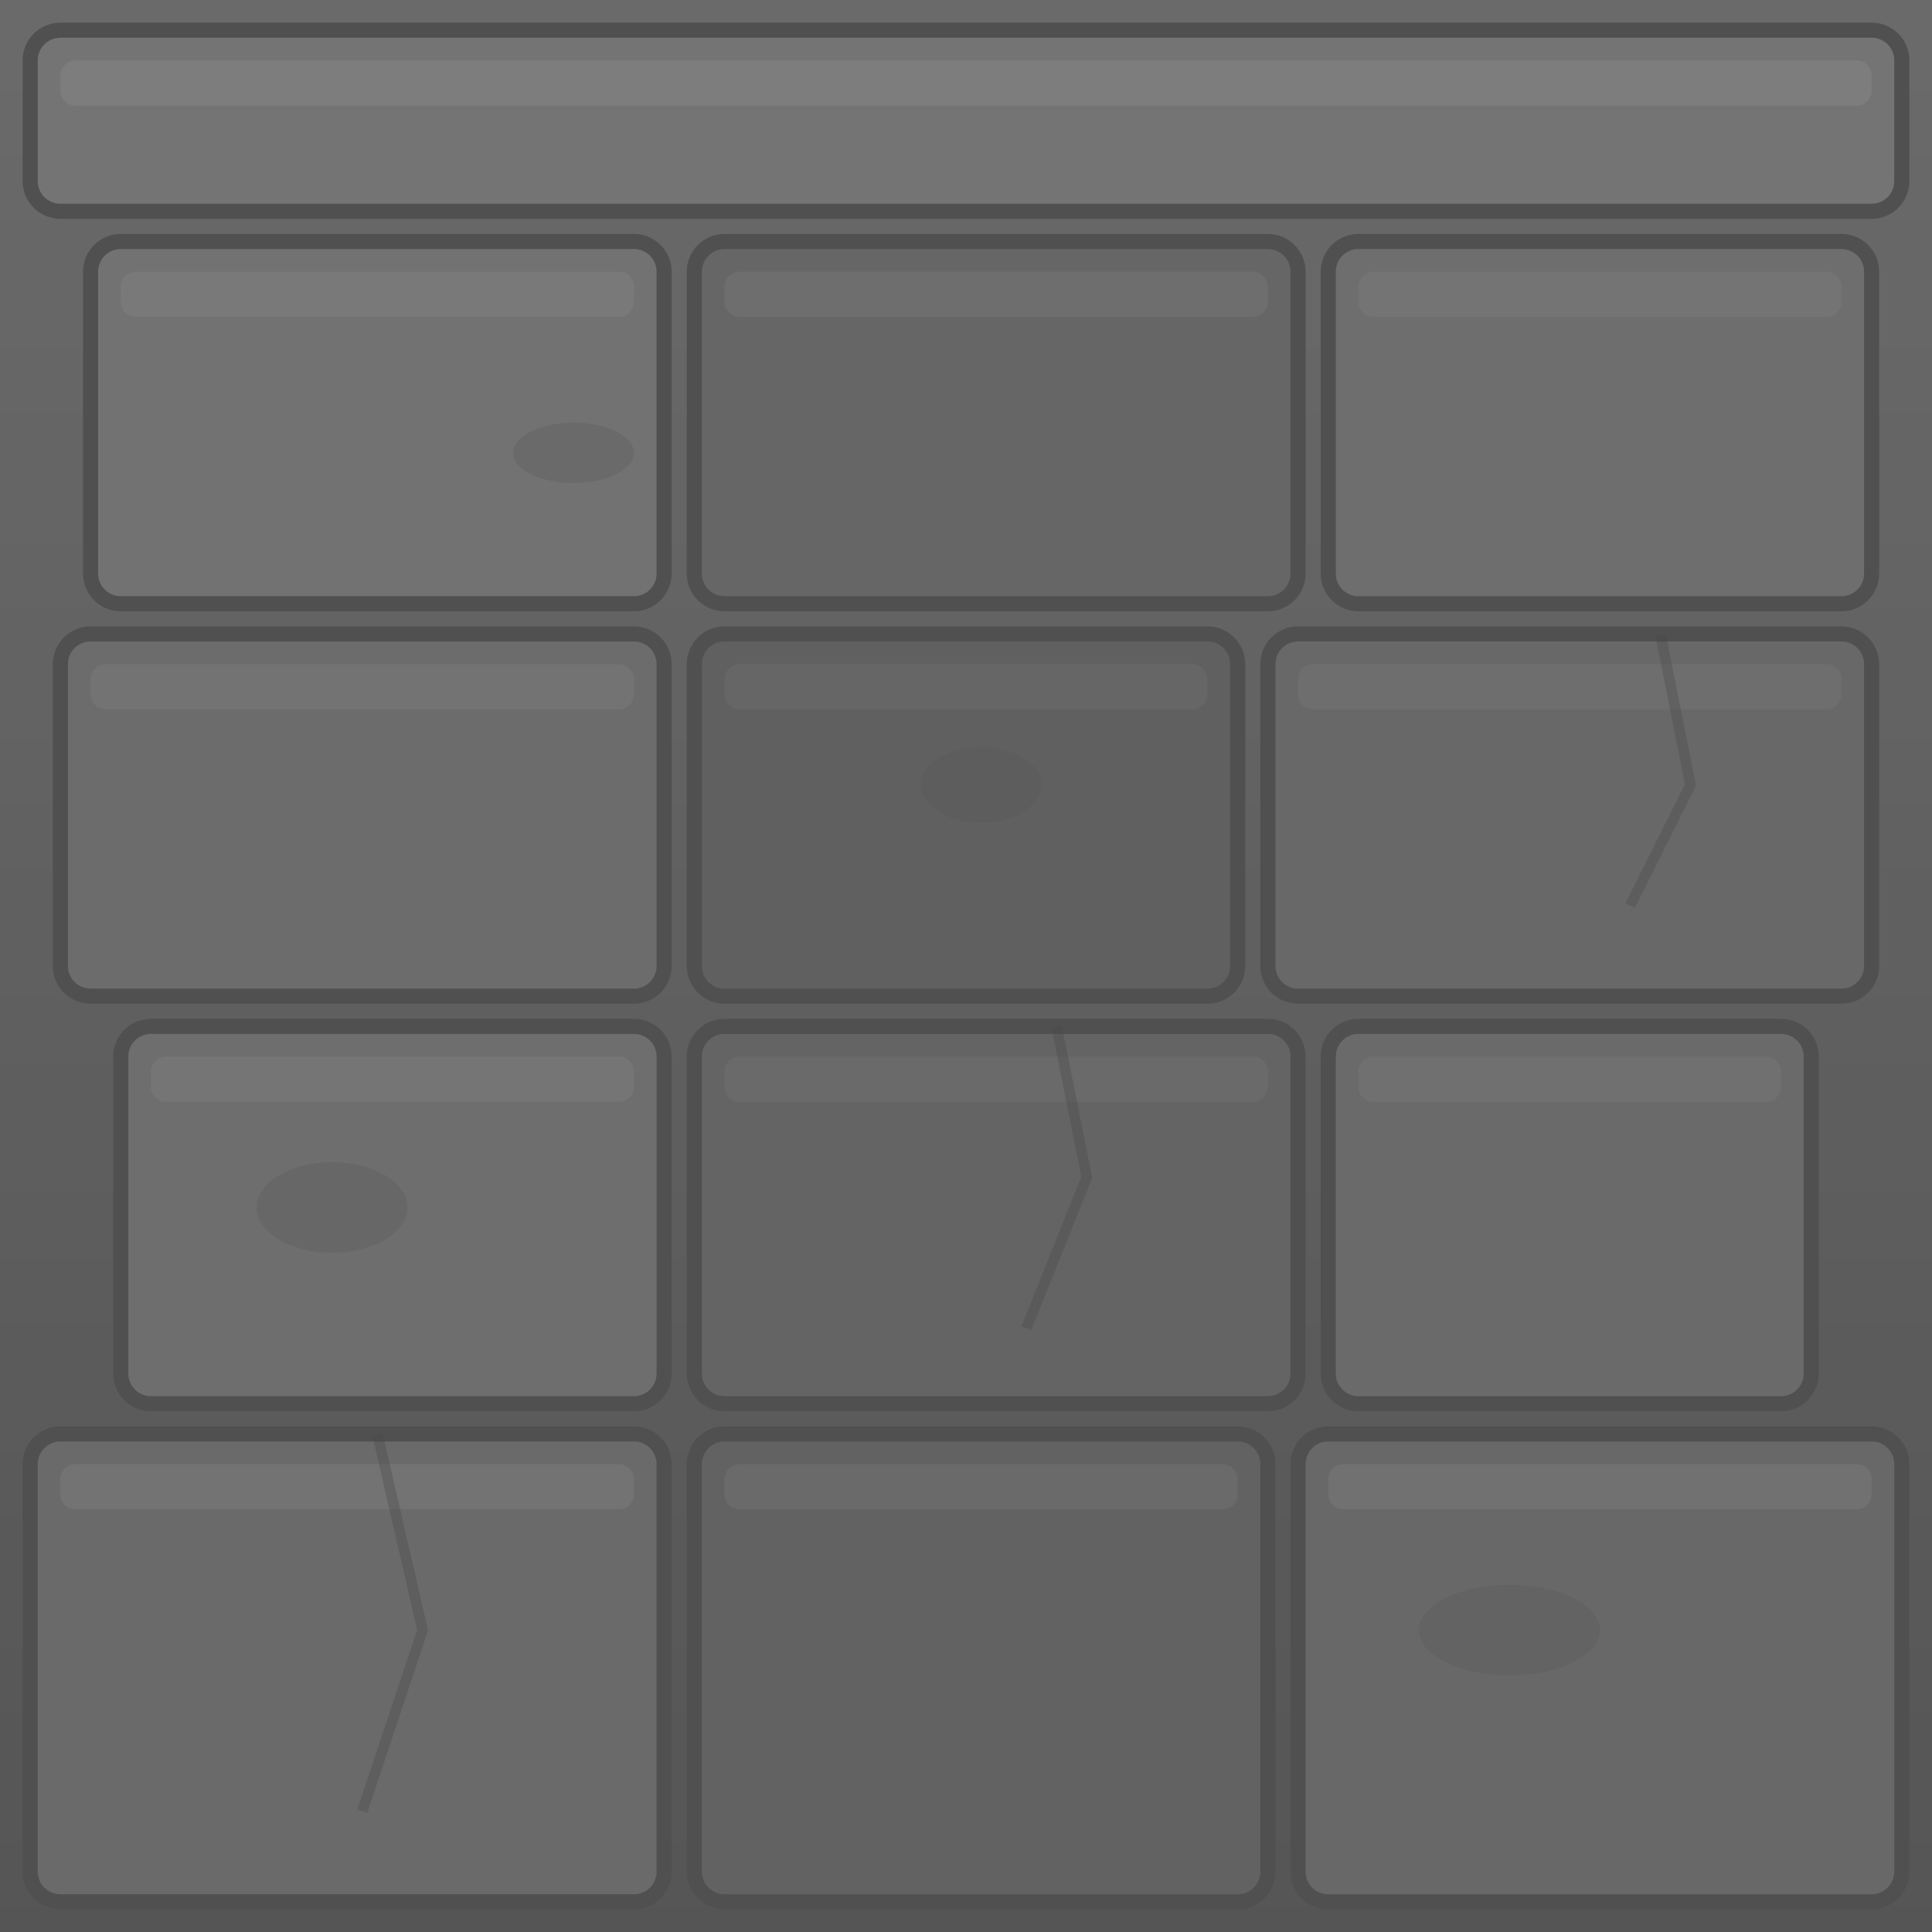
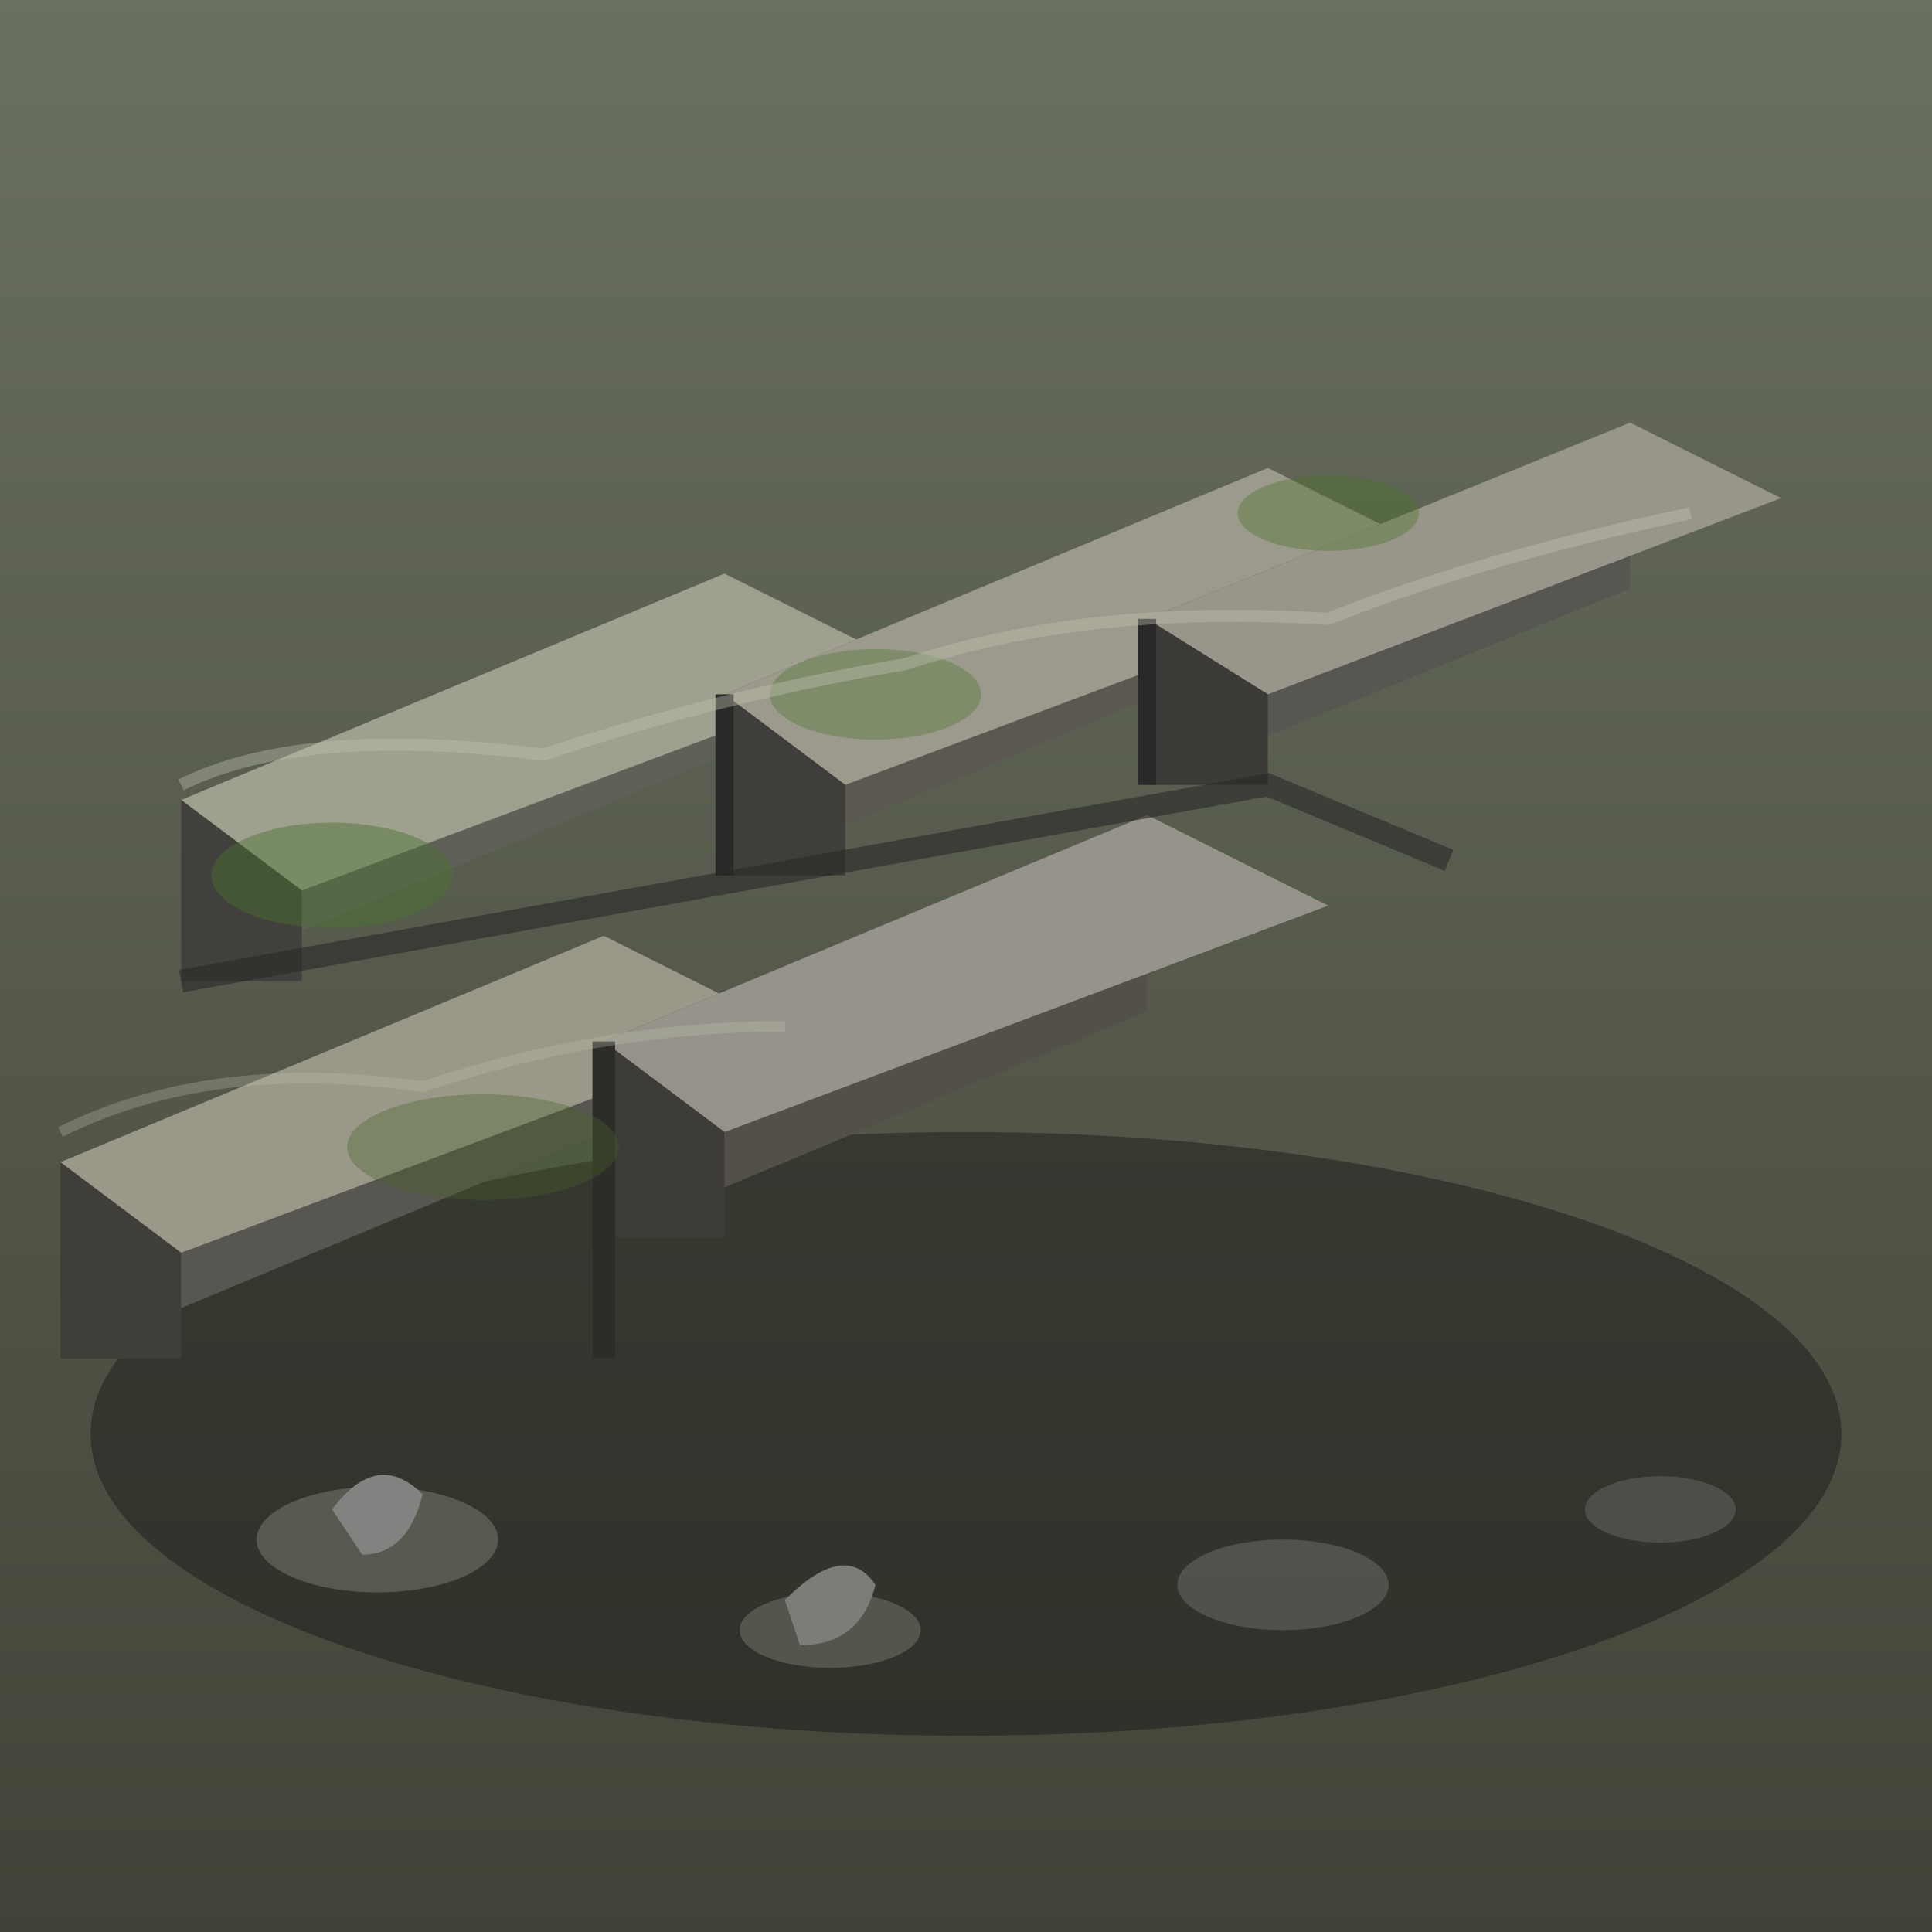
<svg xmlns="http://www.w3.org/2000/svg" width="128" height="128" viewBox="0 0 128 128">
  <defs>
-     <linearGradient id="swBase" x1="0" y1="0" x2="0" y2="1">
-       <stop offset="0%" stop-color="#787878" />
-       <stop offset="100%" stop-color="#5a5a5a" />
+     <linearGradient id="swGround" x1="0" y1="0" x2="0" y2="1">
+       <stop offset="0%" stop-color="#6a7060" />
+       <stop offset="100%" stop-color="#404438" />
    </linearGradient>
  </defs>
-   <rect width="128" height="128" fill="url(#swBase)" />
-   <rect width="128" height="128" fill="#4a4a4a" opacity="0.3" />
-   <rect x="2" y="95" width="42" height="31" rx="2" fill="#6a6a6a" stroke="#505050" stroke-width="1" />
-   <rect x="46" y="95" width="38" height="31" rx="2" fill="#626262" stroke="#505050" stroke-width="1" />
-   <rect x="86" y="95" width="40" height="31" rx="2" fill="#686868" stroke="#505050" stroke-width="1" />
-   <rect x="4" y="97" width="38" height="3" rx="1" fill="#808080" opacity="0.4" />
-   <rect x="48" y="97" width="34" height="3" rx="1" fill="#787878" opacity="0.35" />
-   <rect x="88" y="97" width="36" height="3" rx="1" fill="#808080" opacity="0.35" />
-   <rect x="8" y="68" width="36" height="25" rx="2" fill="#6e6e6e" stroke="#505050" stroke-width="1" />
-   <rect x="46" y="68" width="40" height="25" rx="2" fill="#646464" stroke="#505050" stroke-width="1" />
-   <rect x="88" y="68" width="32" height="25" rx="2" fill="#6a6a6a" stroke="#505050" stroke-width="1" />
-   <rect x="10" y="70" width="32" height="3" rx="1" fill="#828282" opacity="0.35" />
-   <rect x="48" y="70" width="36" height="3" rx="1" fill="#7a7a7a" opacity="0.3" />
-   <rect x="90" y="70" width="28" height="3" rx="1" fill="#808080" opacity="0.3" />
-   <rect x="4" y="42" width="40" height="24" rx="2" fill="#6c6c6c" stroke="#505050" stroke-width="1" />
-   <rect x="46" y="42" width="36" height="24" rx="2" fill="#606060" stroke="#505050" stroke-width="1" />
-   <rect x="84" y="42" width="40" height="24" rx="2" fill="#686868" stroke="#505050" stroke-width="1" />
-   <rect x="6" y="44" width="36" height="3" rx="1" fill="#828282" opacity="0.3" />
-   <rect x="48" y="44" width="32" height="3" rx="1" fill="#787878" opacity="0.25" />
-   <rect x="86" y="44" width="36" height="3" rx="1" fill="#808080" opacity="0.25" />
-   <rect x="6" y="16" width="38" height="24" rx="2" fill="#727272" stroke="#505050" stroke-width="1" />
-   <rect x="46" y="16" width="40" height="24" rx="2" fill="#666666" stroke="#505050" stroke-width="1" />
-   <rect x="88" y="16" width="36" height="24" rx="2" fill="#6e6e6e" stroke="#505050" stroke-width="1" />
-   <rect x="8" y="18" width="34" height="3" rx="1" fill="#868686" opacity="0.35" />
-   <rect x="48" y="18" width="36" height="3" rx="1" fill="#7e7e7e" opacity="0.3" />
-   <rect x="90" y="18" width="32" height="3" rx="1" fill="#848484" opacity="0.3" />
-   <rect x="2" y="2" width="124" height="12" rx="2" fill="#747474" stroke="#505050" stroke-width="1" />
-   <rect x="4" y="4" width="120" height="3" rx="1" fill="#8a8a8a" opacity="0.4" />
-   <g fill="#525252" opacity="0.25">
-     <ellipse cx="22" cy="80" rx="5" ry="3" />
-     <ellipse cx="65" cy="52" rx="4" ry="2.5" />
-     <ellipse cx="100" cy="108" rx="6" ry="3" />
-     <ellipse cx="38" cy="30" rx="4" ry="2" />
-   </g>
-   <g stroke="#484848" stroke-width="0.7" fill="none" opacity="0.35">
-     <path d="M25,95 L28,108 L24,120" />
-     <path d="M70,68 L72,78 L68,88" />
-     <path d="M110,42 L112,52 L108,60" />
-   </g>
+   <rect width="128" height="128" fill="url(#swGround)" />
+   <ellipse cx="64" cy="95" rx="58" ry="20" fill="#1a1c18" opacity="0.5" />
+   <path d="M4,90 L40,75 L40,62 L4,77 Z" fill="#585650" />
+   <path d="M4,77 L40,62 L52,68 L12,83 Z" fill="#9a9888" />
+   <path d="M4,77 L12,83 L12,90 L4,90 Z" fill="#403e38" />
+   <path d="M40,82 L76,67 L76,54 L40,69 Z" fill="#525048" />
+   <path d="M40,69 L76,54 L88,60 L48,75 Z" fill="#96948a" />
+   <path d="M40,69 L48,75 L48,82 L40,82 Z" fill="#3e3c38" />
+   <line x1="40" y1="69" x2="40" y2="90" stroke="#2e2c28" stroke-width="1.5" />
+   <path d="M12,65 L48,50 L48,38 L12,53 Z" fill="#606058" />
+   <path d="M12,53 L48,38 L60,44 L20,59 Z" fill="#a0a090" />
+   <path d="M12,53 L20,59 L20,65 L12,65 Z" fill="#42403c" />
+   <path d="M48,58 L84,43 L84,31 L48,46 Z" fill="#5a5850" />
+   <path d="M48,46 L84,31 L96,37 L56,52 Z" fill="#9c9a8c" />
+   <path d="M48,46 L56,52 L56,58 L48,58 Z" fill="#403e3a" />
+   <path d="M76,52 L108,39 L108,28 L76,41 Z" fill="#585650" />
+   <path d="M76,41 L108,28 L118,33 L84,46 Z" fill="#98968a" />
+   <path d="M76,41 L84,46 L84,52 L76,52 Z" fill="#3c3a36" />
+   <line x1="48" y1="46" x2="48" y2="58" stroke="#2a2828" stroke-width="1.2" />
+   <line x1="76" y1="41" x2="76" y2="52" stroke="#2a2828" stroke-width="1.2" />
+   <path d="M12,65 L84,52 L96,57" stroke="#282826" stroke-width="1.5" fill="none" opacity="0.6" />
+   <ellipse cx="22" cy="58" rx="8" ry="3.5" fill="#4a7030" opacity="0.45" />
+   <ellipse cx="58" cy="46" rx="7" ry="3" fill="#527838" opacity="0.4" />
+   <ellipse cx="88" cy="34" rx="6" ry="2.5" fill="#4a7028" opacity="0.38" />
+   <ellipse cx="32" cy="76" rx="9" ry="3.5" fill="#486028" opacity="0.35" />
+   <path d="M12,52 Q20,48 36,50 Q48,46 60,44 Q72,40 88,41 Q98,37 112,34" stroke="#c0c0b0" stroke-width="0.8" fill="none" opacity="0.4" />
+   <path d="M4,75 Q14,70 28,72 Q40,68 52,68" stroke="#c0c0b0" stroke-width="0.7" fill="none" opacity="0.3" />
+   <ellipse cx="25" cy="102" rx="8" ry="3.5" fill="#6a6860" opacity="0.7" />
+   <ellipse cx="55" cy="108" rx="6" ry="2.5" fill="#686660" opacity="0.65" />
+   <ellipse cx="85" cy="105" rx="7" ry="3" fill="#666462" opacity="0.6" />
+   <ellipse cx="110" cy="100" rx="5" ry="2.2" fill="#646260" opacity="0.55" />
+   <path d="M22,100 Q25,96 28,99 Q27,103 24,103 Z" fill="#848280" />
+   <path d="M52,106 Q56,102 58,105 Q57,109 53,109 Z" fill="#7e7c78" />
</svg>
